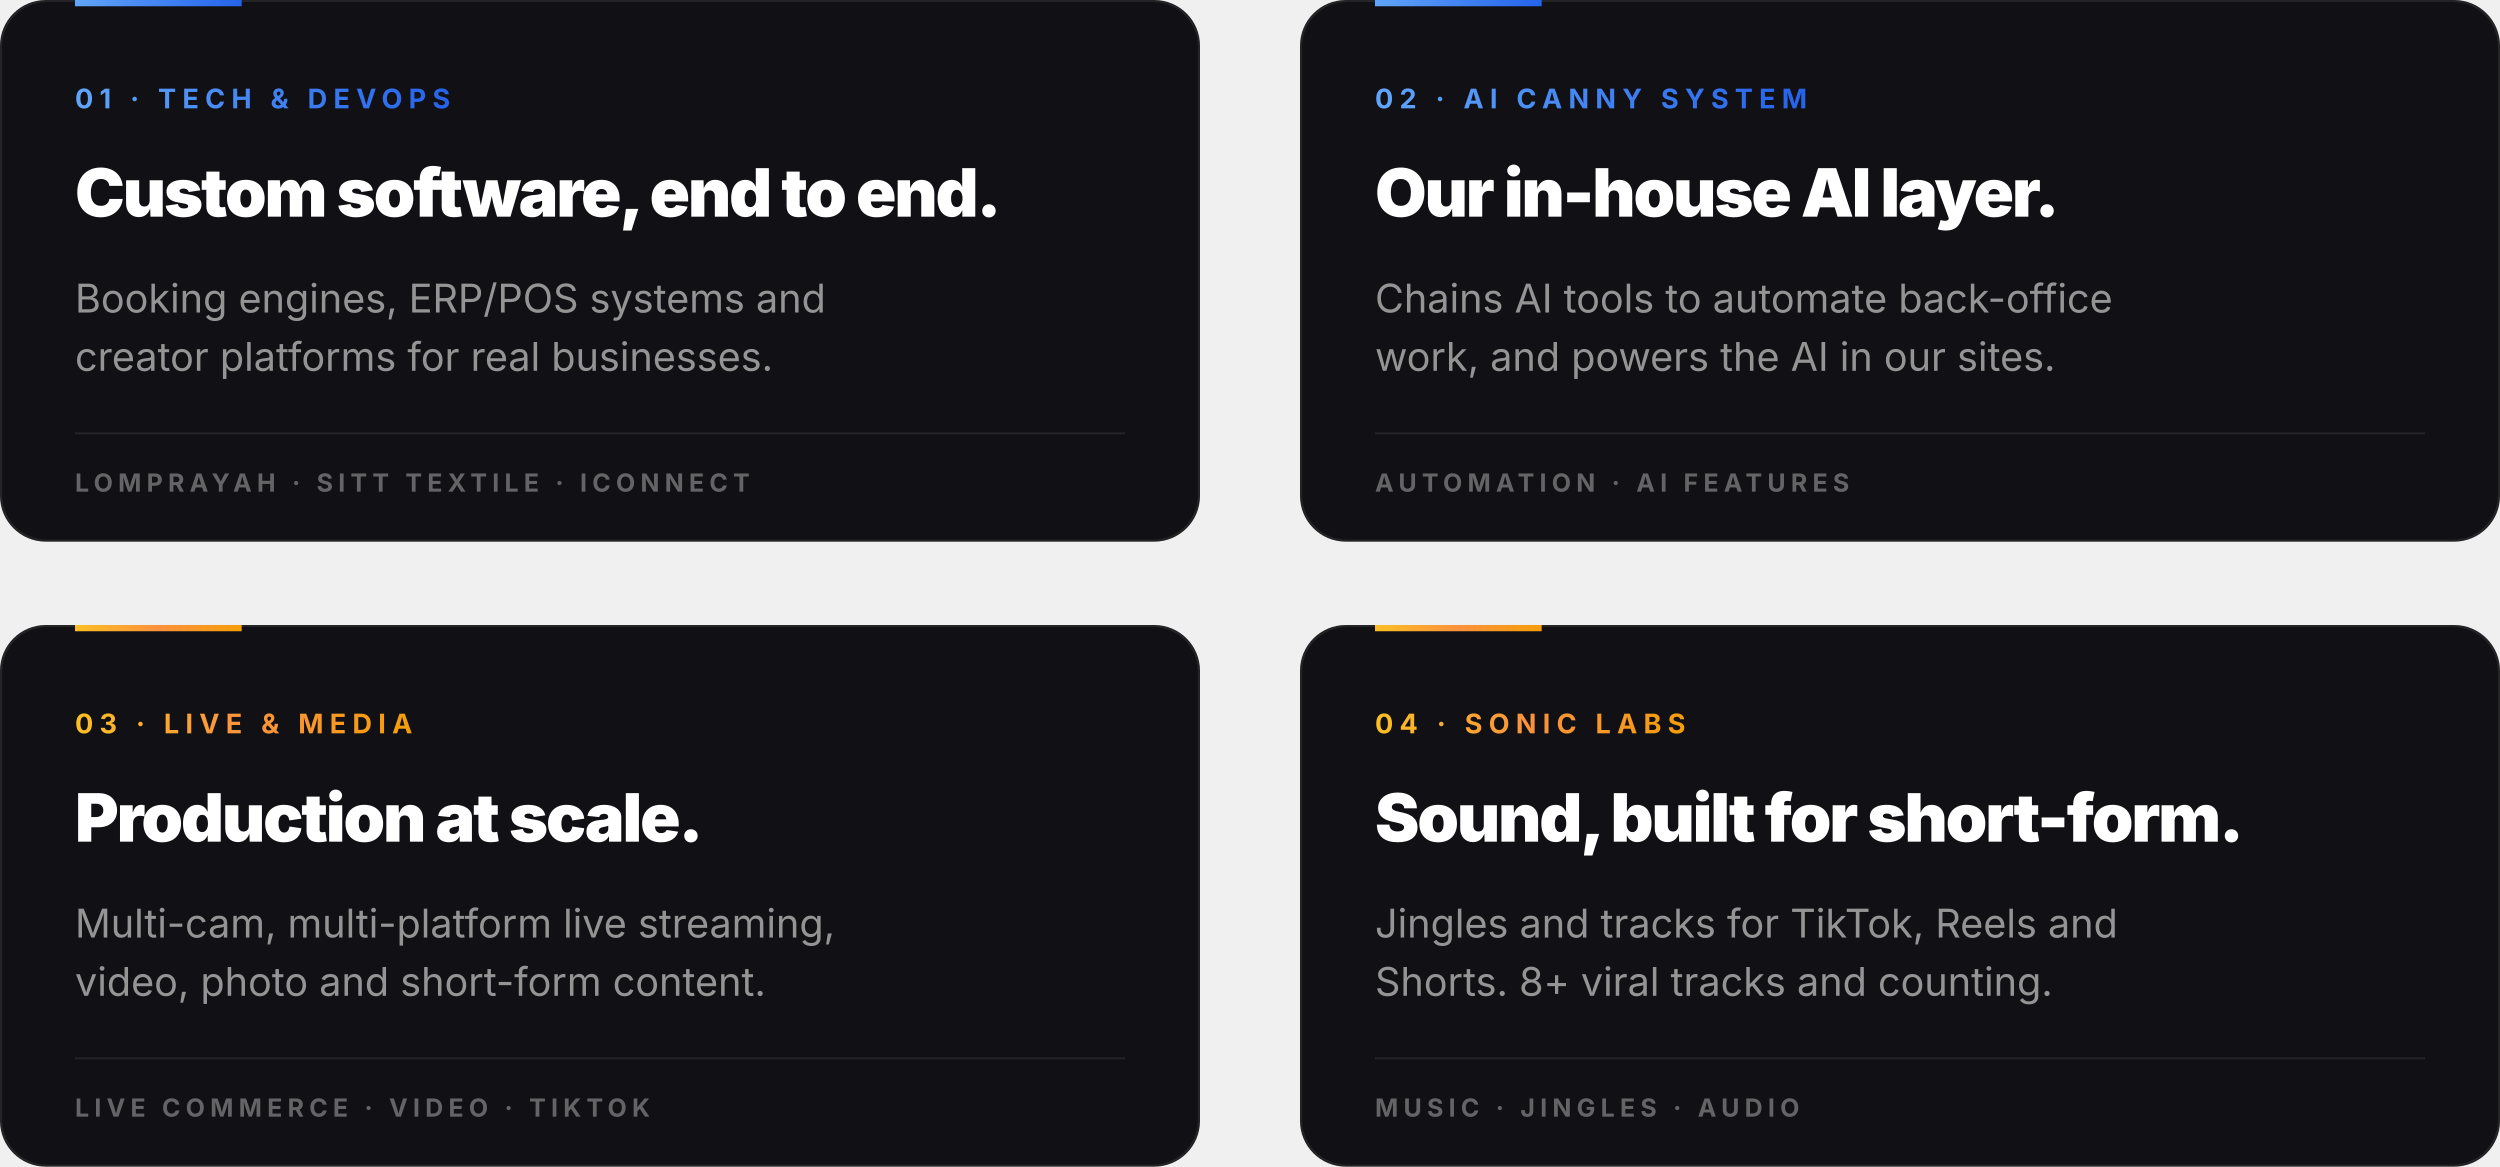
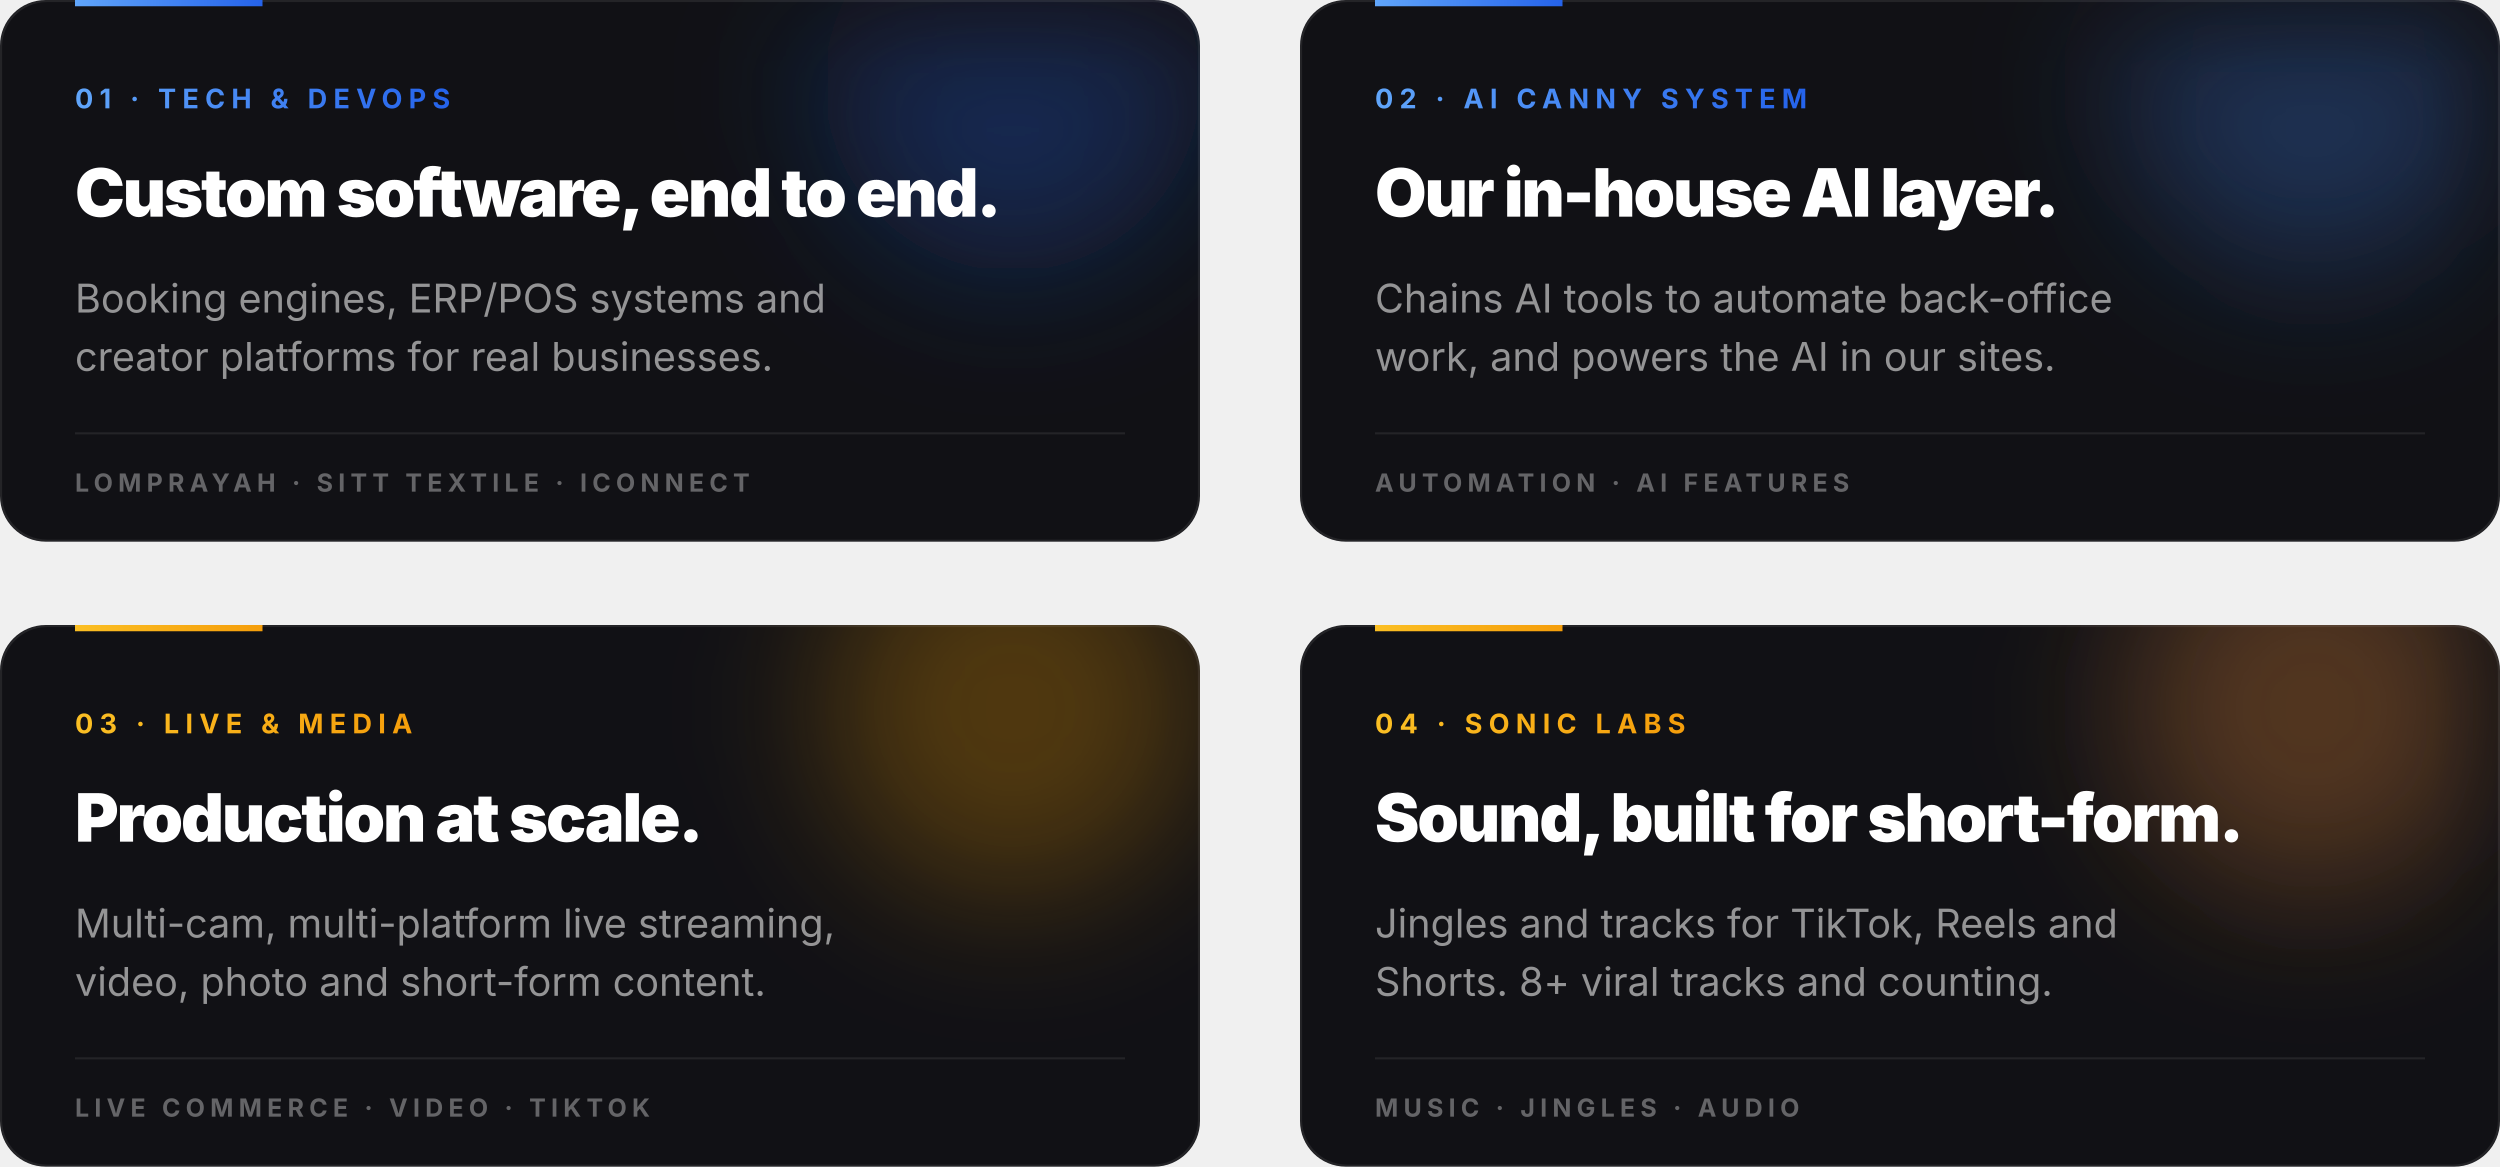
<svg xmlns="http://www.w3.org/2000/svg" width="1200" height="560" viewBox="0 0 1200 560">
  <defs>
-     <linearGradient id="blue" x1="0" x2="1">
+     <linearGradient id="blue" gradientUnits="userSpaceOnUse" x1="0" y1="0" x2="1200" y2="0" spreadMethod="reflect">
+       <stop offset="0" stop-color="#60A5FA" />
+       <stop offset=".45" stop-color="#2563EB" />
+       <stop offset=".55" stop-color="#93C5FD" />
+       <stop offset="1" stop-color="#2563EB" />
+       <animateTransform attributeName="gradientTransform" type="translate" from="0 0" to="2400 0" dur="7s" repeatCount="indefinite" />
+     </linearGradient>
+     <linearGradient id="amber" gradientUnits="userSpaceOnUse" x1="0" y1="0" x2="1200" y2="0" spreadMethod="reflect">
+       <stop offset="0" stop-color="#FBBF24" />
+       <stop offset=".45" stop-color="#FB923C" />
+       <stop offset=".55" stop-color="#FDE68A" />
+       <stop offset="1" stop-color="#F59E0B" />
+       <animateTransform attributeName="gradientTransform" type="translate" from="0 0" to="2400 0" dur="7s" repeatCount="indefinite" />
+     </linearGradient>
+     <linearGradient id="blueS" x1="0" x2="1">
      <stop offset="0" stop-color="#60A5FA" />
      <stop offset="1" stop-color="#2563EB" />
    </linearGradient>
-     <linearGradient id="amber" x1="0" x2="1">
+     <linearGradient id="amberS" x1="0" x2="1">
      <stop offset="0" stop-color="#FBBF24" />
-       <stop offset="0.5" stop-color="#FB923C" />
      <stop offset="1" stop-color="#F59E0B" />
    </linearGradient>
+     <filter id="blur" x="-100%" y="-100%" width="300%" height="300%">
+       <feGaussianBlur stdDeviation="55" />
+     </filter>
+     <filter id="blurS" x="-100%" y="-100%" width="300%" height="300%">
+       <feGaussianBlur stdDeviation="35" />
+     </filter>
+     <pattern id="grid" width="40" height="40" patternUnits="userSpaceOnUse">
+       <path d="M40 0H0V40" fill="none" stroke="#FFFFFF" stroke-opacity="0.035" />
+     </pattern>
+     <clipPath id="cc0">
+       <rect width="576" height="260" rx="22" />
+     </clipPath>
+     <clipPath id="cc1">
+       <rect width="576" height="260" rx="22" />
+     </clipPath>
+     <clipPath id="cc2">
+       <rect width="576" height="260" rx="22" />
+     </clipPath>
+     <clipPath id="cc3">
+       <rect width="576" height="260" rx="22" />
+     </clipPath>
+     <clipPath id="clip">
+       <rect width="1200" height="560" rx="24" />
+     </clipPath>
  </defs>
-   <style>.f{font-family:'LINE Seed Sans','Inter','Segoe UI',Helvetica,Arial,sans-serif}</style>
+   <style>
+ .f{font-family:'LINE Seed Sans','Inter','Segoe UI',Helvetica,Arial,sans-serif}
+ @keyframes reveal{0%{opacity:0;filter:blur(14px);transform:translateY(18px)}100%{opacity:1;filter:blur(0);transform:none}}
+ @keyframes driftA{0%{transform:translate(0,0) scale(1)}50%{transform:translate(-140px,60px) scale(1.15)}100%{transform:translate(40px,-30px) scale(.95)}}
+ @keyframes driftB{0%{transform:translate(0,0) scale(1)}50%{transform:translate(160px,-50px) scale(.9)}100%{transform:translate(-60px,30px) scale(1.1)}}
+ @keyframes driftC{0%{transform:translate(0,0)}100%{transform:translate(120px,-40px)}}
+ @keyframes breathe{0%,100%{opacity:.55}50%{opacity:1}}
+ @keyframes ping{0%{transform:scale(1);opacity:.7}100%{transform:scale(3);opacity:0}}
+ @keyframes grow{0%{transform:scaleX(0)}100%{transform:scaleX(1)}}
+ .r{animation:reveal 1.1s cubic-bezier(.2,.7,.2,1) both}
+ .a{animation:driftA 14s ease-in-out infinite alternate}
+ .b{animation:driftB 17s ease-in-out infinite alternate}
+ .c{animation:driftC 11s ease-in-out infinite alternate}
+ .br{animation:breathe 5s ease-in-out infinite}
+ .blob{transform-box:fill-box;transform-origin:center}
+ .ping{transform-box:fill-box;transform-origin:center;animation:ping 2s ease-out infinite}
+ .grow{transform-box:fill-box;transform-origin:left center;animation:grow 1.2s cubic-bezier(.2,.7,.2,1) both}
+ </style>
  <g transform="translate(0,0)">
-     <rect width="576" height="260" rx="22" fill="#111115" />
-     <rect x="0.5" y="0.5" width="575" height="259" rx="22" fill="none" stroke="#FFFFFF" stroke-opacity="0.08" />
-     <rect x="36" y="0" width="80" height="3" fill="url(#blue)" />
-     <text x="36" y="52" class="f" font-size="13" font-weight="700" letter-spacing="3" fill="url(#blue)">01 · TECH &amp; DEVOPS</text>
-     <text x="36" y="104" class="f" font-size="32" font-weight="900" letter-spacing="-1" fill="#FFFFFF">Custom software, end to end.</text>
-     <text x="36" y="150" class="f" font-size="19" fill="#FFFFFF" fill-opacity="0.55">Booking engines, ERP/POS systems and</text>
-     <text x="36" y="178" class="f" font-size="19" fill="#FFFFFF" fill-opacity="0.55">creator platforms for real businesses.</text>
-     <line x1="36" y1="208" x2="540" y2="208" stroke="#FFFFFF" stroke-opacity="0.08" />
-     <text x="36" y="236" class="f" font-size="12" font-weight="700" letter-spacing="2.5" fill="#FFFFFF" fill-opacity="0.35">LOMPRAYAH · SITT TEXTILE · ICONNECT</text>
+     <g class="r" style="animation-delay:0.15s">
+       <g clip-path="url(#cc0)">
+         <rect width="576" height="260" fill="#111115" />
+         <g filter="url(#blurS)">
+           <circle class="blob a" cx="486" cy="40" r="90" fill="#2563EB" opacity=".28" style="animation-duration:12s" />
+         </g>
+       </g>
+       <rect x=".5" y=".5" width="575" height="259" rx="22" fill="none" stroke="#FFFFFF" stroke-opacity=".08" />
+       <rect class="grow" style="animation-delay:0.45s" x="36" y="0" width="90" height="3" fill="url(#blueS)" />
+       <text x="36" y="52" class="f" font-size="13" font-weight="700" letter-spacing="3" fill="url(#blueS)">01 · TECH &amp; DEVOPS</text>
+       <text x="36" y="104" class="f" font-size="32" font-weight="900" letter-spacing="-1" fill="#FFFFFF">Custom software, end to end.</text>
+       <text x="36" y="150" class="f" font-size="19" fill="#FFFFFF" fill-opacity=".55">Booking engines, ERP/POS systems and</text>
+       <text x="36" y="178" class="f" font-size="19" fill="#FFFFFF" fill-opacity=".55">creator platforms for real businesses.</text>
+       <line x1="36" y1="208" x2="540" y2="208" stroke="#FFFFFF" stroke-opacity=".08" />
+       <text x="36" y="236" class="f" font-size="12" font-weight="700" letter-spacing="2.5" fill="#FFFFFF" fill-opacity=".35">LOMPRAYAH · SITT TEXTILE · ICONNECT</text>
+     </g>
  </g>
  <g transform="translate(624,0)">
-     <rect width="576" height="260" rx="22" fill="#111115" />
-     <rect x="0.5" y="0.5" width="575" height="259" rx="22" fill="none" stroke="#FFFFFF" stroke-opacity="0.08" />
-     <rect x="36" y="0" width="80" height="3" fill="url(#blue)" />
-     <text x="36" y="52" class="f" font-size="13" font-weight="700" letter-spacing="3" fill="url(#blue)">02 · AI CANNY SYSTEM</text>
-     <text x="36" y="104" class="f" font-size="32" font-weight="900" letter-spacing="-1" fill="#FFFFFF">Our in-house AI layer.</text>
-     <text x="36" y="150" class="f" font-size="19" fill="#FFFFFF" fill-opacity="0.55">Chains AI tools to automate back-office</text>
-     <text x="36" y="178" class="f" font-size="19" fill="#FFFFFF" fill-opacity="0.55">work, and powers the AI in our sites.</text>
-     <line x1="36" y1="208" x2="540" y2="208" stroke="#FFFFFF" stroke-opacity="0.08" />
-     <text x="36" y="236" class="f" font-size="12" font-weight="700" letter-spacing="2.5" fill="#FFFFFF" fill-opacity="0.35">AUTOMATION · AI FEATURES</text>
+     <g class="r" style="animation-delay:0.33s">
+       <g clip-path="url(#cc1)">
+         <rect width="576" height="260" fill="#111115" />
+         <g filter="url(#blurS)">
+           <circle class="blob b" cx="486" cy="40" r="90" fill="#3B82F6" opacity=".28" style="animation-duration:15s" />
+         </g>
+       </g>
+       <rect x=".5" y=".5" width="575" height="259" rx="22" fill="none" stroke="#FFFFFF" stroke-opacity=".08" />
+       <rect class="grow" style="animation-delay:0.63s" x="36" y="0" width="90" height="3" fill="url(#blueS)" />
+       <text x="36" y="52" class="f" font-size="13" font-weight="700" letter-spacing="3" fill="url(#blueS)">02 · AI CANNY SYSTEM</text>
+       <text x="36" y="104" class="f" font-size="32" font-weight="900" letter-spacing="-1" fill="#FFFFFF">Our in-house AI layer.</text>
+       <text x="36" y="150" class="f" font-size="19" fill="#FFFFFF" fill-opacity=".55">Chains AI tools to automate back-office</text>
+       <text x="36" y="178" class="f" font-size="19" fill="#FFFFFF" fill-opacity=".55">work, and powers the AI in our sites.</text>
+       <line x1="36" y1="208" x2="540" y2="208" stroke="#FFFFFF" stroke-opacity=".08" />
+       <text x="36" y="236" class="f" font-size="12" font-weight="700" letter-spacing="2.5" fill="#FFFFFF" fill-opacity=".35">AUTOMATION · AI FEATURES</text>
+     </g>
  </g>
  <g transform="translate(0,300)">
-     <rect width="576" height="260" rx="22" fill="#111115" />
-     <rect x="0.5" y="0.5" width="575" height="259" rx="22" fill="none" stroke="#FFFFFF" stroke-opacity="0.08" />
-     <rect x="36" y="0" width="80" height="3" fill="url(#amber)" />
-     <text x="36" y="52" class="f" font-size="13" font-weight="700" letter-spacing="3" fill="url(#amber)">03 · LIVE &amp; MEDIA</text>
-     <text x="36" y="104" class="f" font-size="32" font-weight="900" letter-spacing="-1" fill="#FFFFFF">Production at scale.</text>
-     <text x="36" y="150" class="f" font-size="19" fill="#FFFFFF" fill-opacity="0.55">Multi-cam, multi-platform live streaming,</text>
-     <text x="36" y="178" class="f" font-size="19" fill="#FFFFFF" fill-opacity="0.55">video, photo and short-form content.</text>
-     <line x1="36" y1="208" x2="540" y2="208" stroke="#FFFFFF" stroke-opacity="0.08" />
-     <text x="36" y="236" class="f" font-size="12" font-weight="700" letter-spacing="2.5" fill="#FFFFFF" fill-opacity="0.35">LIVE COMMERCE · VIDEO · TIKTOK</text>
+     <g class="r" style="animation-delay:0.51s">
+       <g clip-path="url(#cc2)">
+         <rect width="576" height="260" fill="#111115" />
+         <g filter="url(#blurS)">
+           <circle class="blob c" cx="486" cy="40" r="90" fill="#F59E0B" opacity=".28" style="animation-duration:18s" />
+         </g>
+       </g>
+       <rect x=".5" y=".5" width="575" height="259" rx="22" fill="none" stroke="#FFFFFF" stroke-opacity=".08" />
+       <rect class="grow" style="animation-delay:0.81s" x="36" y="0" width="90" height="3" fill="url(#amberS)" />
+       <text x="36" y="52" class="f" font-size="13" font-weight="700" letter-spacing="3" fill="url(#amberS)">03 · LIVE &amp; MEDIA</text>
+       <text x="36" y="104" class="f" font-size="32" font-weight="900" letter-spacing="-1" fill="#FFFFFF">Production at scale.</text>
+       <text x="36" y="150" class="f" font-size="19" fill="#FFFFFF" fill-opacity=".55">Multi-cam, multi-platform live streaming,</text>
+       <text x="36" y="178" class="f" font-size="19" fill="#FFFFFF" fill-opacity=".55">video, photo and short-form content.</text>
+       <line x1="36" y1="208" x2="540" y2="208" stroke="#FFFFFF" stroke-opacity=".08" />
+       <text x="36" y="236" class="f" font-size="12" font-weight="700" letter-spacing="2.5" fill="#FFFFFF" fill-opacity=".35">LIVE COMMERCE · VIDEO · TIKTOK</text>
+     </g>
  </g>
  <g transform="translate(624,300)">
-     <rect width="576" height="260" rx="22" fill="#111115" />
-     <rect x="0.5" y="0.5" width="575" height="259" rx="22" fill="none" stroke="#FFFFFF" stroke-opacity="0.08" />
-     <rect x="36" y="0" width="80" height="3" fill="url(#amber)" />
-     <text x="36" y="52" class="f" font-size="13" font-weight="700" letter-spacing="3" fill="url(#amber)">04 · SONIC LABS</text>
-     <text x="36" y="104" class="f" font-size="32" font-weight="900" letter-spacing="-1" fill="#FFFFFF">Sound, built for short-form.</text>
-     <text x="36" y="150" class="f" font-size="19" fill="#FFFFFF" fill-opacity="0.55">Jingles and tracks for TikTok, Reels and</text>
-     <text x="36" y="178" class="f" font-size="19" fill="#FFFFFF" fill-opacity="0.55">Shorts. 8+ viral tracks and counting.</text>
-     <line x1="36" y1="208" x2="540" y2="208" stroke="#FFFFFF" stroke-opacity="0.08" />
-     <text x="36" y="236" class="f" font-size="12" font-weight="700" letter-spacing="2.5" fill="#FFFFFF" fill-opacity="0.35">MUSIC · JINGLES · AUDIO</text>
+     <g class="r" style="animation-delay:0.69s">
+       <g clip-path="url(#cc3)">
+         <rect width="576" height="260" fill="#111115" />
+         <g filter="url(#blurS)">
+           <circle class="blob a" cx="486" cy="40" r="90" fill="#FB923C" opacity=".28" style="animation-duration:21s" />
+         </g>
+       </g>
+       <rect x=".5" y=".5" width="575" height="259" rx="22" fill="none" stroke="#FFFFFF" stroke-opacity=".08" />
+       <rect class="grow" style="animation-delay:0.99s" x="36" y="0" width="90" height="3" fill="url(#amberS)" />
+       <text x="36" y="52" class="f" font-size="13" font-weight="700" letter-spacing="3" fill="url(#amberS)">04 · SONIC LABS</text>
+       <text x="36" y="104" class="f" font-size="32" font-weight="900" letter-spacing="-1" fill="#FFFFFF">Sound, built for short-form.</text>
+       <text x="36" y="150" class="f" font-size="19" fill="#FFFFFF" fill-opacity=".55">Jingles and tracks for TikTok, Reels and</text>
+       <text x="36" y="178" class="f" font-size="19" fill="#FFFFFF" fill-opacity=".55">Shorts. 8+ viral tracks and counting.</text>
+       <line x1="36" y1="208" x2="540" y2="208" stroke="#FFFFFF" stroke-opacity=".08" />
+       <text x="36" y="236" class="f" font-size="12" font-weight="700" letter-spacing="2.5" fill="#FFFFFF" fill-opacity=".35">MUSIC · JINGLES · AUDIO</text>
+     </g>
  </g>
</svg>
